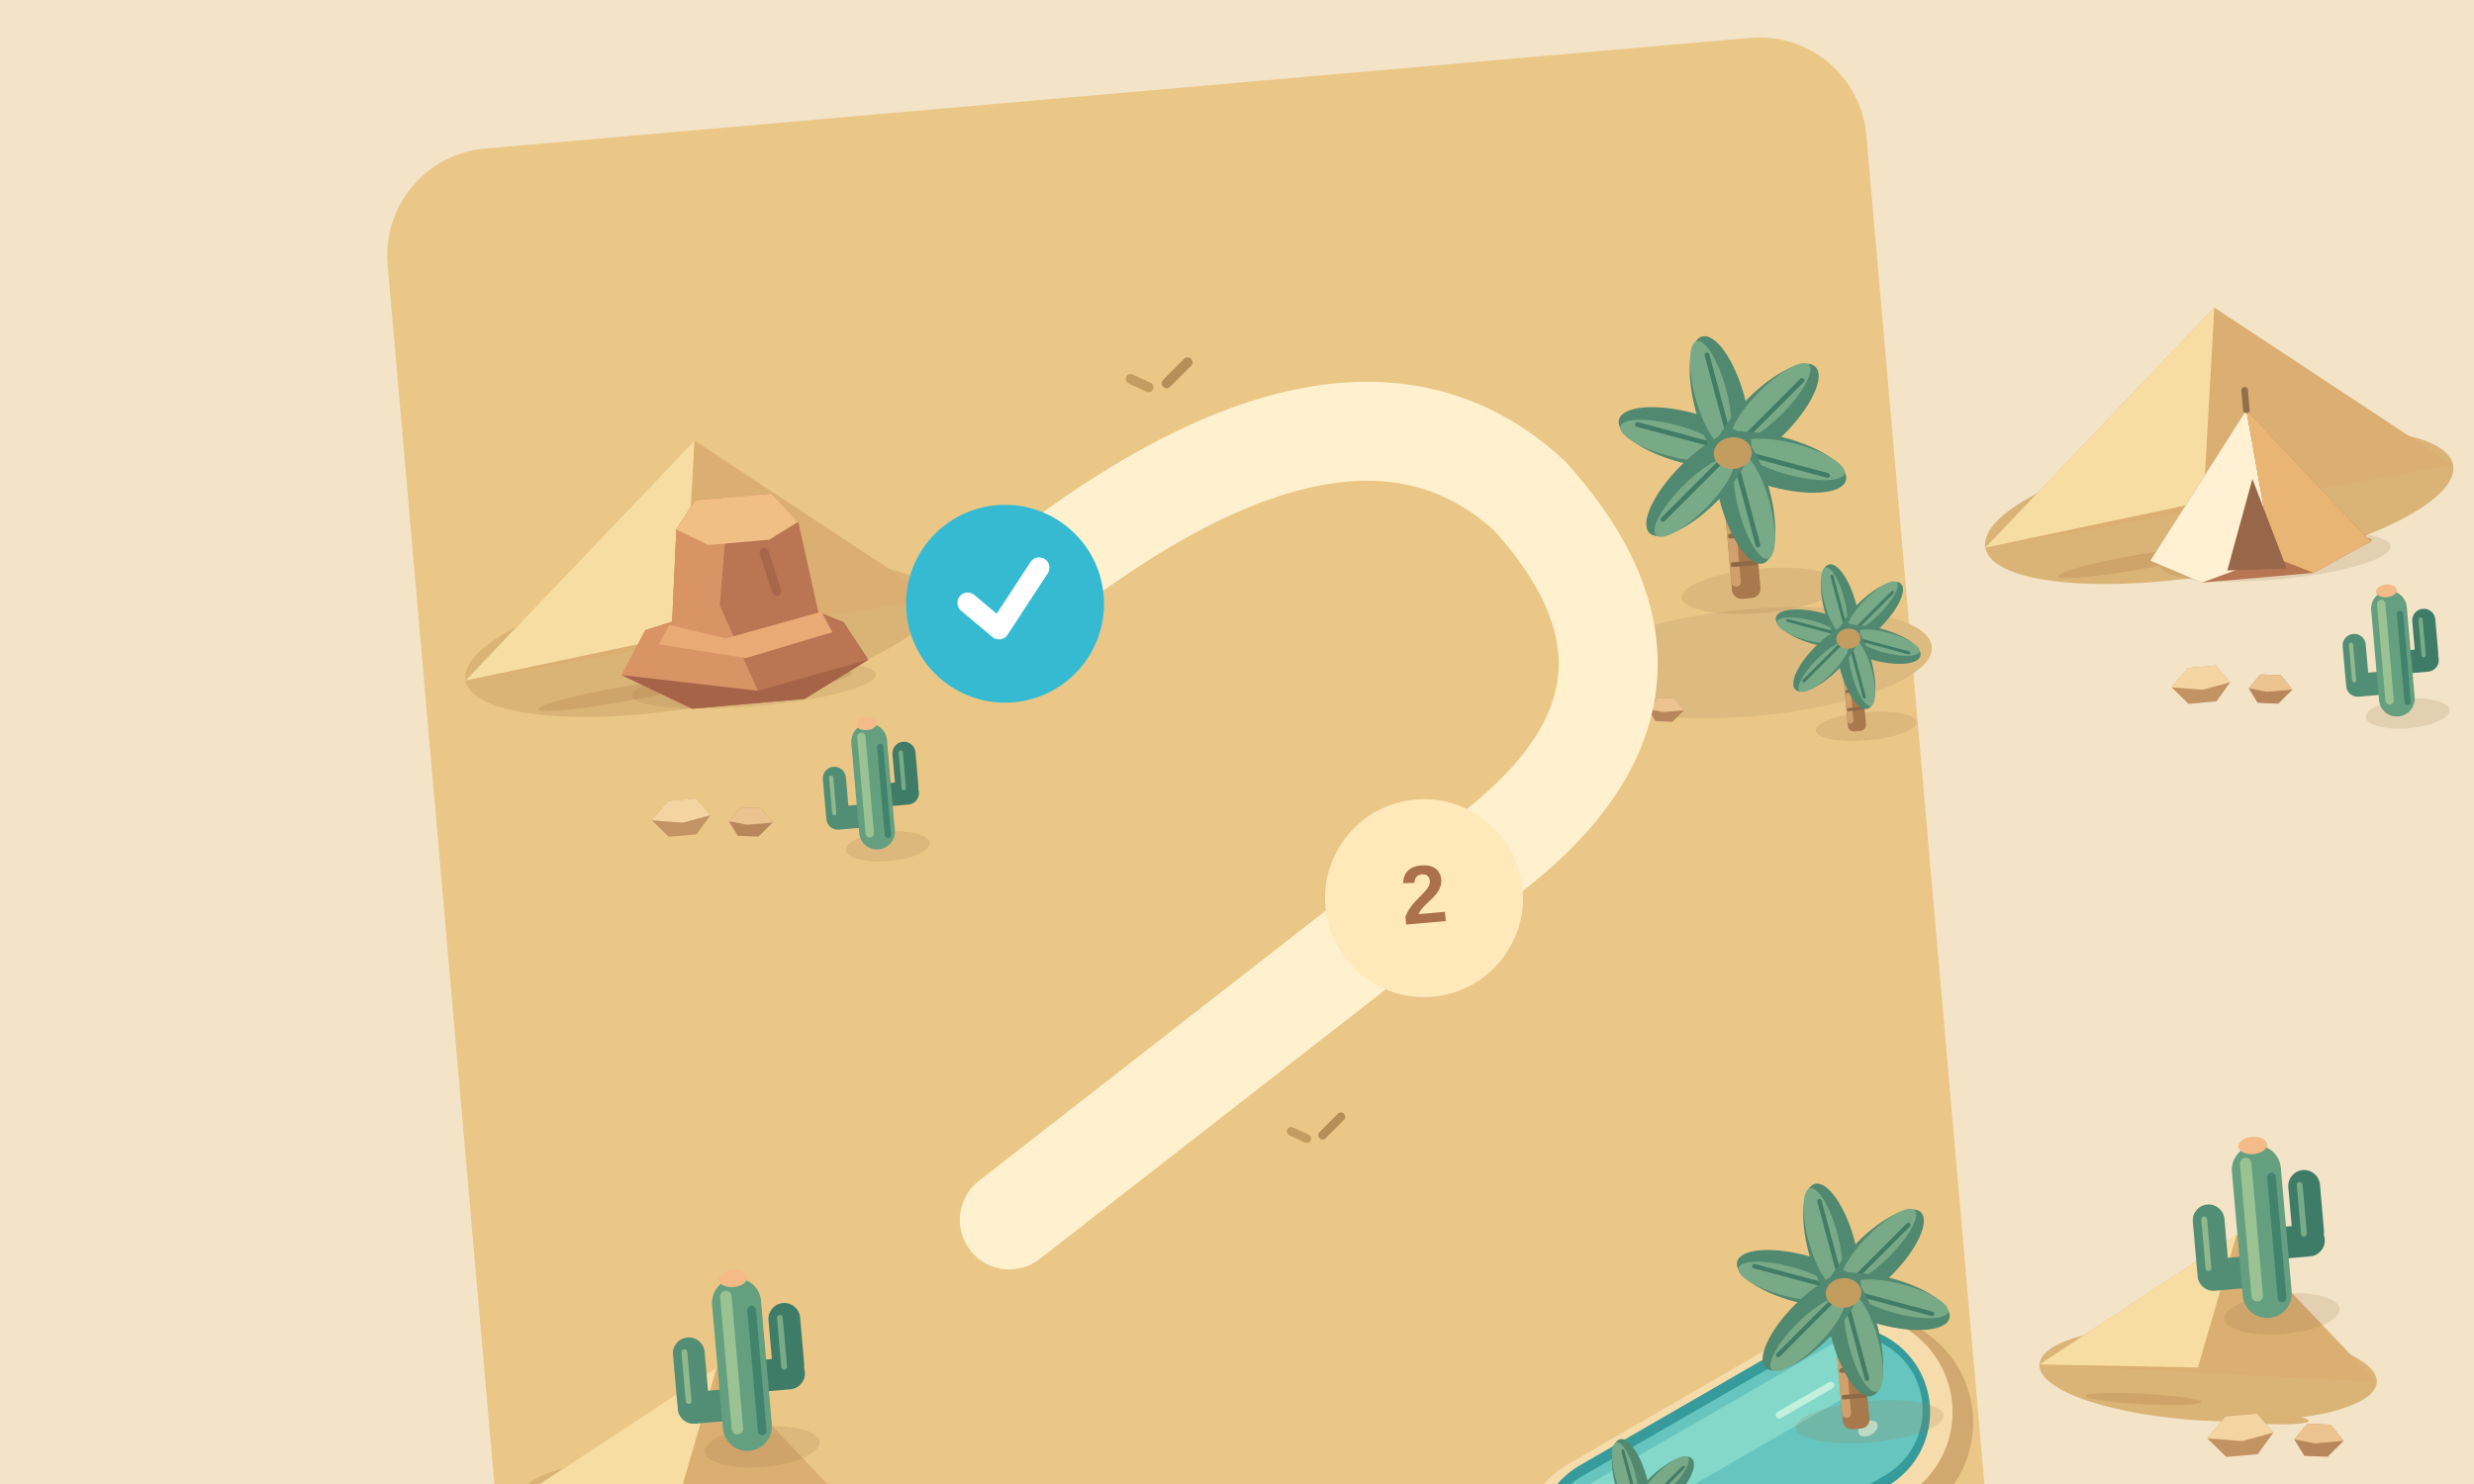
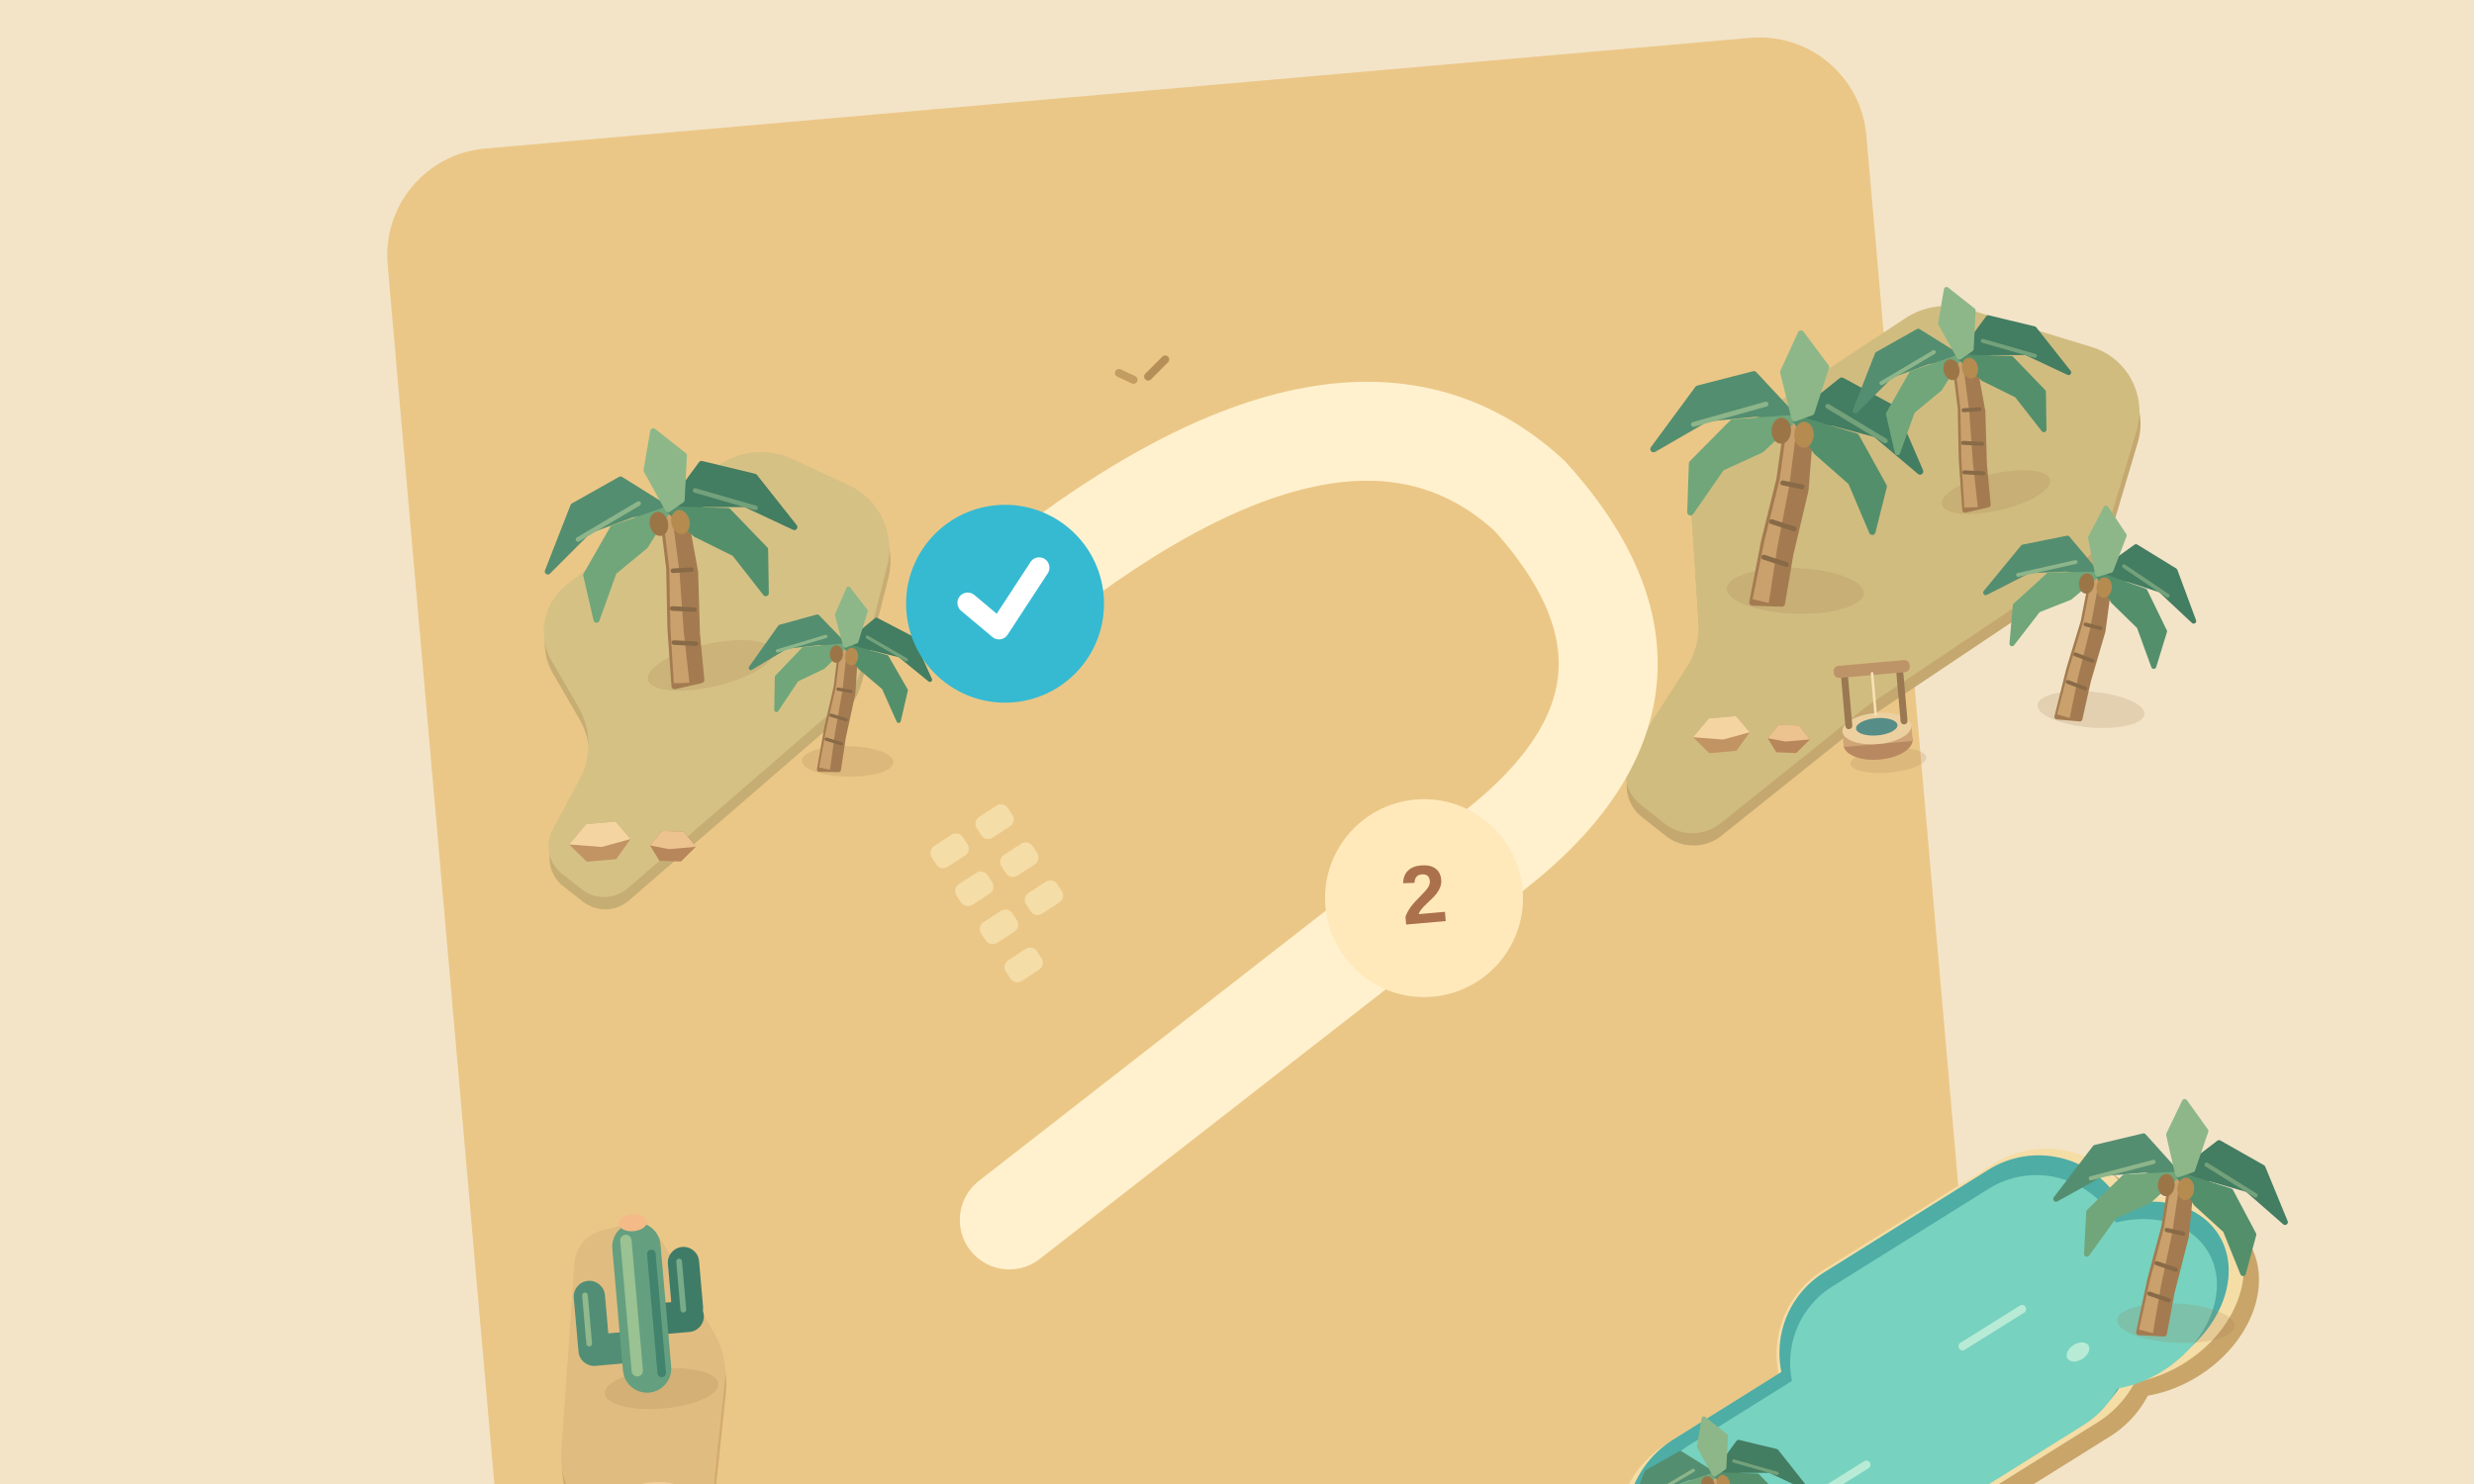
<svg xmlns="http://www.w3.org/2000/svg" width="600" height="360" viewBox="0 0 600 360" fill="none">
  <defs>
    <g id="palm">
-       <ellipse cx="5" cy="18" rx="25" ry="7" fill="#997247" opacity=".18" />
-       <rect x="-4" y="-26" width="9" height="46" rx="3" fill="#A8794D" />
-       <rect x="-4" y="-26" width="3" height="42" rx="1.5" fill="#D0A06D" />
-       <line x1="-3" y1="-9" x2="4" y2="-9" stroke="#8D6945" stroke-width="1.5" stroke-linecap="round" />
-       <line x1="-3" y1="0" x2="4" y2="0" stroke="#8D6945" stroke-width="1.5" stroke-linecap="round" />
-       <line x1="-3" y1="9" x2="4" y2="9" stroke="#8D6945" stroke-width="1.5" stroke-linecap="round" />
-       <g transform="translate(0 -27) rotate(-70)">
-         <ellipse cx="0" cy="-15" rx="8" ry="22" fill="#508970" />
-         <ellipse cx="-2" cy="-19" rx="5" ry="17" fill="#79AA87" />
-         <line x1="0" y1="-1" x2="0" y2="-31" stroke="#427C67" stroke-width="1.5" stroke-linecap="round" />
-       </g>
-       <g transform="translate(0 -27) rotate(-10)">
-         <ellipse cx="0" cy="-15" rx="8" ry="22" fill="#508970" />
-         <ellipse cx="-2" cy="-19" rx="5" ry="17" fill="#79AA87" />
-         <line x1="0" y1="-1" x2="0" y2="-31" stroke="#427C67" stroke-width="1.5" stroke-linecap="round" />
-       </g>
-       <g transform="translate(0 -27) rotate(50)">
-         <ellipse cx="0" cy="-15" rx="8" ry="22" fill="#508970" />
-         <ellipse cx="-2" cy="-19" rx="5" ry="17" fill="#79AA87" />
-         <line x1="0" y1="-1" x2="0" y2="-31" stroke="#427C67" stroke-width="1.5" stroke-linecap="round" />
-       </g>
-       <g transform="translate(0 -27) rotate(110)">
-         <ellipse cx="0" cy="-15" rx="8" ry="22" fill="#508970" />
-         <ellipse cx="-2" cy="-19" rx="5" ry="17" fill="#79AA87" />
-         <line x1="0" y1="-1" x2="0" y2="-31" stroke="#427C67" stroke-width="1.5" stroke-linecap="round" />
-       </g>
-       <g transform="translate(0 -27) rotate(170)">
-         <ellipse cx="0" cy="-15" rx="8" ry="22" fill="#508970" />
-         <ellipse cx="-2" cy="-19" rx="5" ry="17" fill="#79AA87" />
-         <line x1="0" y1="-1" x2="0" y2="-31" stroke="#427C67" stroke-width="1.5" stroke-linecap="round" />
-       </g>
-       <g transform="translate(0 -27) rotate(230)">
-         <ellipse cx="0" cy="-15" rx="8" ry="22" fill="#508970" />
-         <ellipse cx="-2" cy="-19" rx="5" ry="17" fill="#79AA87" />
-         <line x1="0" y1="-1" x2="0" y2="-31" stroke="#427C67" stroke-width="1.5" stroke-linecap="round" />
-       </g>
-       <ellipse cx="0" cy="-26" rx="6" ry="5" fill="#C39C60" />
+       <ellipse cx="5" cy="18" rx="21" ry="7" fill="#997247" opacity=".18" />
+       <polygon points="-8,22 -5,3 -1,-16 1,-35 8,-35 7,-13 3,7 1,22" fill="#A47B50" stroke="#A47B50" stroke-width="2" stroke-linejoin="round" />
+       <polygon points="-8,21 -5,3 -1,-16 1,-35 4,-35 2,-14 -1,5 -3,22" fill="#CAA16D" />
+       <line x1="-5" y1="8" x2="2" y2="10" stroke="#886A47" stroke-width="1.5" stroke-linecap="round" />
+       <line x1="-3" y1="-3" x2="4" y2="-1" stroke="#886A47" stroke-width="1.5" stroke-linecap="round" />
+       <line x1="0" y1="-15" x2="6" y2="-14" stroke="#886A47" stroke-width="1.5" stroke-linecap="round" />
+       <polygon points="3,-35 -10,-48 -27,-43 -40,-24 -24,-34 -9,-36" fill="#548E70" stroke="#548E70" stroke-width="2" stroke-linejoin="round" />
+       <polygon points="3,-35 17,-47 33,-39 42,-20 28,-31 15,-34" fill="#437D62" stroke="#437D62" stroke-width="2" stroke-linejoin="round" />
+       <polygon points="3,-35 -16,-33 -28,-20 -28,-5 -19,-19 -7,-25" fill="#70A67A" stroke="#70A67A" stroke-width="2" stroke-linejoin="round" />
+       <polygon points="3,-35 22,-30 31,-15 28,-1 21,-16 10,-25" fill="#548F6B" stroke="#548F6B" stroke-width="2" stroke-linejoin="round" />
+       <polygon points="3,-35 -1,-49 4,-61 12,-51 8,-37" fill="#8DB789" stroke="#8DB789" stroke-width="2" stroke-linejoin="round" />
+       <line x1="-6" y1="-39" x2="-28" y2="-32" stroke="#8DB58A" stroke-width="1.5" stroke-linecap="round" />
+       <line x1="13" y1="-39" x2="31" y2="-29" stroke="#73A17A" stroke-width="1.5" stroke-linecap="round" />
+       <ellipse cx="-1" cy="-31" rx="3" ry="4" fill="#9C7547" />
+       <ellipse cx="6" cy="-30" rx="3" ry="4" fill="#B58B50" />
    </g>
    <g id="cactus">
      <ellipse cx="5" cy="18" rx="20" ry="7" fill="#997247" opacity=".18" />
      <rect x="-23" y="-22" width="11" height="28" rx="5.5" fill="#528E75" />
      <rect x="-23" y="-3" width="27" height="11" rx="5.5" fill="#528E75" />
      <rect x="11" y="-31" width="11" height="27" rx="5.5" fill="#3F7C68" />
      <rect x="-3" y="-12" width="25" height="11" rx="5.5" fill="#3F7C68" />
      <rect x="-8" y="-41" width="17" height="60" rx="8.5" fill="#649F7F" />
      <rect x="-5" y="-37" width="4" height="50" rx="2" fill="#9AC292" />
      <rect x="4" y="-31" width="3" height="45" rx="1.5" fill="#42836D" />
      <line x1="-19" y1="-17" x2="-19" y2="0" stroke="#91B98C" stroke-width="2" stroke-linecap="round" />
      <line x1="15" y1="-26" x2="15" y2="-9" stroke="#78AC88" stroke-width="2" stroke-linecap="round" />
      <ellipse cx="0" cy="-41" rx="5" ry="3" fill="#F4BA87" />
    </g>
    <g id="mesa">
      <ellipse cx="5" cy="18" rx="40" ry="7" fill="#997247" opacity=".18" />
      <polygon points="-38,11 -29,-3 -20,-5 -16,-35 -9,-44 16,-44 24,-34 28,-4 36,0 43,13 21,24 -16,24" fill="#BA7552" />
      <polygon points="-38,11 -29,-3 -20,-5 -16,-35 -9,-44 2,-44 -4,-9 6,20 -16,24" fill="#D99465" />
      <polygon points="-16,-35 -9,-44 16,-44 24,-34 14,-29 -6,-29" fill="#F1BE86" />
      <polygon points="-21,-4 -3,2 29,-4 32,3 3,9 -25,2" fill="#E9AA76" />
      <polygon points="-38,11 6,20 43,13 21,24 -16,24" fill="#A56348" />
      <line x1="12" y1="-25" x2="15" y2="-12" stroke="#A76649" stroke-width="3" stroke-linecap="round" />
    </g>
    <g id="dune">
-       <ellipse cx="0" cy="18" rx="64" ry="18" fill="#DAB477" />
-       <polygon points="-64,18 8,-35 64,18" fill="#DBAF71" />
-       <polygon points="-64,18 8,-35 -4,16" fill="#F8DDA3" />
-       <ellipse cx="-24" cy="29" rx="22" ry="2" fill="#CFA46A" />
-       <ellipse cx="23" cy="34" rx="16" ry="2" fill="#D9B276" />
+       <ellipse cx="0" cy="15" rx="61" ry="21" fill="#E0BA7D" />
+       <ellipse cx="-14" cy="8" rx="46" ry="18" fill="#F1D29A" />
+       <ellipse cx="-28" cy="0" rx="26" ry="14" fill="#F5DAA5" />
+       <ellipse cx="8" cy="30" rx="38" ry="2" fill="#D6AF74" />
    </g>
    <g id="stones">
      <polygon points="-16,3 -9,-4 2,-4 7,3 1,10 -10,10" fill="#C29363" />
      <polygon points="-16,3 -9,-4 2,-4 7,3 -4,5" fill="#F4D5A2" />
      <polygon points="14,6 19,1 27,2 31,8 25,13 17,12" fill="#B8865B" />
      <polygon points="14,6 19,1 27,2 31,8 21,8" fill="#ECC38F" />
    </g>
    <g id="grass">
      <rect x="-10" y="1" width="9" height="3" rx="1.5" fill="#C39C62" transform="rotate(30)" />
      <rect x="0" y="0" width="12" height="3" rx="1.5" fill="#B58F57" transform="rotate(-40)" />
    </g>
    <g id="oasis">
-       <rect x="-71" y="-24" width="142" height="62" rx="31" fill="#D0A870" />
-       <rect x="-67" y="-25" width="134" height="56" rx="28" fill="#F6DCAB" />
-       <rect x="-61" y="-23" width="122" height="49" rx="24.5" fill="#379B9B" />
-       <rect x="-59" y="-20" width="118" height="43" rx="21.5" fill="#66C6BF" />
-       <rect x="-52" y="-17" width="104" height="15" rx="7.5" fill="#84D8C9" />
-       <line x1="-35" y1="7" x2="-12" y2="7" stroke="#C3F0DD" stroke-width="2.5" stroke-linecap="round" />
-       <line x1="20" y1="-7" x2="37" y2="-7" stroke="#C3F0DD" stroke-width="2" stroke-linecap="round" />
-       <ellipse cx="40" cy="9" rx="3" ry="2" fill="#C3F0DD" />
+       <g transform="translate(0 4) scale(1.06)">
+         <rect x="-76" y="-24" width="137" height="49" rx="24.5" fill="#C9A56A" />
+         <rect x="-22" y="-39" width="93" height="46" rx="23" fill="#C9A56A" />
+         <ellipse cx="61" cy="4" rx="26" ry="20" fill="#C9A56A" />
+         <rect x="-53" y="2" width="56" height="33" rx="16.5" fill="#C9A56A" />
+       </g>
+       <g transform="translate(0 0) scale(1.04)">
+         <rect x="-76" y="-24" width="137" height="49" rx="24.5" fill="#F5DDA6" />
+         <rect x="-22" y="-39" width="93" height="46" rx="23" fill="#F5DDA6" />
+         <ellipse cx="61" cy="4" rx="26" ry="20" fill="#F5DDA6" />
+         <rect x="-53" y="2" width="56" height="33" rx="16.5" fill="#F5DDA6" />
+       </g>
+       <g transform="translate(0 -1) scale(1)">
+         <rect x="-76" y="-24" width="137" height="49" rx="24.5" fill="#4EADA5" />
+         <rect x="-22" y="-39" width="93" height="46" rx="23" fill="#4EADA5" />
+         <ellipse cx="61" cy="4" rx="26" ry="20" fill="#4EADA5" />
+         <rect x="-53" y="2" width="56" height="33" rx="16.5" fill="#4EADA5" />
+       </g>
+       <g transform="translate(0 1) scale(0.95)">
+         <rect x="-76" y="-24" width="137" height="49" rx="24.5" fill="#77D2BF" />
+         <rect x="-22" y="-39" width="93" height="46" rx="23" fill="#77D2BF" />
+         <ellipse cx="61" cy="4" rx="26" ry="20" fill="#77D2BF" />
+         <rect x="-53" y="2" width="56" height="33" rx="16.5" fill="#77D2BF" />
+       </g>
+       <line x1="-38" y1="5" x2="-15" y2="5" stroke="#B8EBD6" stroke-width="2" stroke-linecap="round" />
+       <line x1="20" y1="-7" x2="37" y2="-7" stroke="#B8EBD6" stroke-width="2" stroke-linecap="round" />
+       <ellipse cx="43" cy="9" rx="3" ry="2" fill="#B8EBD6" />
+     </g>
+     <g id="boulder">
+       <ellipse cx="2" cy="12" rx="24" ry="7" fill="#B98C5D" />
+       <rect x="-23" y="-13" width="45" height="27" rx="11" fill="#C68F62" />
+       <rect x="-23" y="-15" width="35" height="20" rx="9" fill="#E8BA83" />
+       <ellipse cx="-8" cy="-12" rx="14" ry="5" fill="#F2CD97" />
+     </g>
+     <g id="adobe">
+       <ellipse cx="4" cy="20" rx="34" ry="8" fill="#B9905D" />
+       <rect x="-28" y="-25" width="56" height="43" rx="4" fill="#D49A6A" />
+       <rect x="10" y="-24" width="18" height="42" rx="3" fill="#BC825B" />
+       <rect x="-31" y="-29" width="62" height="9" rx="3" fill="#F4D4A1" />
+       <rect x="-26" y="-23" width="51" height="3" rx="1.5" fill="#E4B882" />
+       <rect x="-21" y="-13" width="11" height="12" rx="3" fill="#876B4D" />
+       <rect x="-19" y="-11" width="7" height="8" rx="2" fill="#E8BD79" />
+       <rect x="6" y="-6" width="13" height="24" rx="6" fill="#8E674A" />
+       <rect x="-11" y="9" width="11" height="9" rx="3" fill="#E9BF8B" />
+       <rect x="-13" y="16" width="29" height="6" rx="3" fill="#B4845D" />
+     </g>
+     <g id="well">
+       <ellipse cx="5" cy="18" rx="22" ry="7" fill="#997247" opacity=".18" />
+       <ellipse cx="0" cy="7" rx="20" ry="10" fill="#B88861" />
+       <rect x="-20" y="-1" width="40" height="9" rx="1" fill="#CFA575" />
+       <ellipse cx="0" cy="-1" rx="20" ry="9" fill="#EDD0A0" />
+       <ellipse cx="0" cy="-2" rx="12" ry="5" fill="#568D87" />
+       <rect x="-18" y="-36" width="4" height="34" rx="2" fill="#9A7851" />
+       <rect x="14" y="-36" width="4" height="34" rx="2" fill="#9A7851" />
+       <rect x="-22" y="-39" width="44" height="7" rx="3" fill="#BD9467" />
+       <line x1="0" y1="-33" x2="0" y2="-9" stroke="#F8E1B4" stroke-width="1.5" stroke-linecap="round" />
+     </g>
+     <g id="acacia">
+       <ellipse cx="5" cy="18" rx="24" ry="7" fill="#997247" opacity=".18" />
+       <line x1="0" y1="20" x2="-1" y2="-13" stroke="#92734F" stroke-width="6" stroke-linecap="round" />
+       <line x1="-1" y1="-9" x2="-15" y2="-24" stroke="#92734F" stroke-width="4" stroke-linecap="round" />
+       <line x1="-1" y1="-8" x2="17" y2="-24" stroke="#92734F" stroke-width="4" stroke-linecap="round" />
+       <ellipse cx="-16" cy="-24" rx="20" ry="10" fill="#7F9A6D" />
+       <ellipse cx="12" cy="-26" rx="24" ry="12" fill="#6E8E65" />
+       <ellipse cx="-1" cy="-31" rx="24" ry="10" fill="#8FAA7A" />
+     </g>
+     <g id="arch">
+       <ellipse cx="3" cy="21" rx="43" ry="10" fill="#C69B67" />
+       <rect x="-36" y="-43" width="22" height="65" rx="9" fill="#C98F61" />
+       <rect x="14" y="-43" width="22" height="65" rx="9" fill="#B67D56" />
+       <rect x="-36" y="-51" width="72" height="22" rx="10" fill="#DDA775" />
+       <rect x="-31" y="-52" width="62" height="8" rx="4" fill="#EFC18C" />
+       <rect x="-40" y="15" width="30" height="10" rx="5" fill="#DDA775" />
+       <rect x="10" y="15" width="30" height="10" rx="5" fill="#C28A60" />
    </g>
    <g id="tent">
      <ellipse cx="5" cy="18" rx="35" ry="7" fill="#997247" opacity=".18" />
      <polygon points="-33,16 0,-27 34,16 16,24 -18,24" fill="#B87552" />
      <polygon points="-33,16 0,-27 4,18 -18,24" fill="#FFF1D1" />
      <polygon points="0,-27 34,16 16,24 4,18" fill="#E9B574" />
      <polygon points="-10,21 0,-6 8,22" fill="#986749" />
      <line x1="0" y1="-27" x2="0" y2="-33" stroke="#92704C" stroke-width="2" stroke-linecap="round" />
    </g>
  </defs>
  <rect x="0" y="0" width="600" height="360" rx="0" fill="#F3E4C8" />
  <g transform="translate(105 22) rotate(-5 180 160)">
    <rect x="0" y="0" width="360" height="640" rx="26" fill="#EBC787" />
    <g transform="translate(0 52)">
-       <g transform="translate(0 0)">
-         <use href="#dune" transform="translate(66 55) rotate(-5) scale(0.9)" />
-         <use href="#mesa" transform="translate(76 70) rotate(0) scale(0.74)" />
-         <use href="#cactus" transform="translate(106 116) rotate(0) scale(0.51)" />
-         <use href="#stones" transform="translate(62 112) rotate(0) scale(0.62)" />
-         <ellipse cx="321" cy="99" rx="44" ry="13" fill="#DDBA80" />
-         <use href="#palm" transform="translate(321 68) rotate(0) scale(0.77)" />
-         <use href="#palm" transform="translate(345 108) rotate(0) scale(0.49)" />
-         <use href="#stones" transform="translate(288 105) rotate(0) scale(0.51)" />
-         <use href="#dune" transform="translate(48 269) rotate(8) scale(0.64)" />
-         <use href="#cactus" transform="translate(62 255) rotate(0) scale(0.7)" />
-         <use href="#stones" transform="translate(56 294) rotate(0) scale(0.7)" />
-         <use href="#oasis" transform="translate(299 294) rotate(-25) scale(0.85)" />
-         <use href="#palm" transform="translate(330 272) rotate(0) scale(0.72)" />
-         <use href="#palm" transform="translate(276 315) rotate(0) scale(0.49)" />
-         <use href="#stones" transform="translate(328 321) rotate(0) scale(0.56)" />
-         <use href="#grass" transform="translate(184 19) rotate(0) scale(0.8)" />
-         <use href="#grass" transform="translate(206 204) rotate(0) scale(0.7)" />
-         <use href="#stones" transform="translate(201 323) rotate(0) scale(0.58)" />
-       </g>
-       <g transform="translate(370 0)">
-         <use href="#dune" transform="translate(66 55) rotate(-5) scale(0.9)" />
-         <use href="#tent" transform="translate(76 70) rotate(0) scale(0.8)" />
-         <use href="#cactus" transform="translate(106 116) rotate(0) scale(0.51)" />
-         <use href="#stones" transform="translate(62 112) rotate(0) scale(0.62)" />
-         <ellipse cx="321" cy="99" rx="44" ry="13" fill="#DDBA80" />
-         <use href="#palm" transform="translate(321 68) rotate(0) scale(0.77)" />
-         <use href="#palm" transform="translate(345 108) rotate(0) scale(0.49)" />
-         <use href="#stones" transform="translate(288 105) rotate(0) scale(0.51)" />
-         <use href="#dune" transform="translate(48 269) rotate(8) scale(0.64)" />
-         <use href="#cactus" transform="translate(62 255) rotate(0) scale(0.7)" />
-         <use href="#stones" transform="translate(56 294) rotate(0) scale(0.7)" />
-         <use href="#oasis" transform="translate(299 294) rotate(-25) scale(0.85)" />
-         <use href="#palm" transform="translate(330 272) rotate(0) scale(0.72)" />
-         <use href="#tent" transform="translate(276 315) rotate(0) scale(0.48)" />
-         <use href="#stones" transform="translate(328 321) rotate(0) scale(0.56)" />
-         <use href="#grass" transform="translate(184 19) rotate(0) scale(0.8)" />
-         <use href="#grass" transform="translate(206 204) rotate(0) scale(0.7)" />
-         <use href="#stones" transform="translate(201 323) rotate(0) scale(0.58)" />
-       </g>
-       <g transform="translate(740 0)">
-         <use href="#dune" transform="translate(66 55) rotate(-5) scale(0.9)" />
-         <use href="#mesa" transform="translate(76 70) rotate(0) scale(0.74)" />
-         <use href="#cactus" transform="translate(106 116) rotate(0) scale(0.51)" />
-         <use href="#stones" transform="translate(62 112) rotate(0) scale(0.62)" />
-         <ellipse cx="321" cy="99" rx="44" ry="13" fill="#DDBA80" />
-         <use href="#cactus" transform="translate(321 68) rotate(0) scale(0.86)" />
-         <use href="#palm" transform="translate(345 108) rotate(0) scale(0.49)" />
-         <use href="#stones" transform="translate(288 105) rotate(0) scale(0.51)" />
-         <use href="#dune" transform="translate(48 269) rotate(8) scale(0.64)" />
-         <use href="#cactus" transform="translate(62 255) rotate(0) scale(0.7)" />
-         <use href="#stones" transform="translate(56 294) rotate(0) scale(0.7)" />
-         <use href="#oasis" transform="translate(299 294) rotate(-25) scale(0.85)" />
-         <use href="#palm" transform="translate(330 272) rotate(0) scale(0.72)" />
-         <use href="#palm" transform="translate(276 315) rotate(0) scale(0.49)" />
-         <use href="#stones" transform="translate(328 321) rotate(0) scale(0.56)" />
-         <use href="#grass" transform="translate(184 19) rotate(0) scale(0.8)" />
-         <use href="#grass" transform="translate(206 204) rotate(0) scale(0.7)" />
-         <use href="#stones" transform="translate(201 323) rotate(0) scale(0.58)" />
-       </g>
-       <use href="#dune" transform="translate(1164 167) rotate(0) scale(0.8)" />
-       <use href="#mesa" transform="translate(1173 156) rotate(0) scale(0.82)" />
-       <use href="#cactus" transform="translate(1145 197) rotate(0) scale(0.65)" />
+       <g transform="translate(0 3)">
+         <path d="M31.25 73.20A14.26 14.26 0 0 1 36.35 55.22L74.78 30.04A18.00 18.00 0 0 1 93.57 29.47L106.75 37.00A16.97 16.97 0 0 1 114.35 57.32L105.86 81.66A18.00 18.00 0 0 1 99.42 90.32L44.82 129.79A8.73 8.73 0 0 1 33.75 129.10L29.25 124.90A8.54 8.54 0 0 1 27.93 113.99L35.51 102.40A18.00 18.00 0 0 0 36.74 84.91Z" fill="#C6AD73" />
+       </g>
+       <path d="M31.25 73.20A14.26 14.26 0 0 1 36.35 55.22L74.78 30.04A18.00 18.00 0 0 1 93.57 29.47L106.75 37.00A16.97 16.97 0 0 1 114.35 57.32L105.86 81.66A18.00 18.00 0 0 1 99.42 90.32L44.82 129.79A8.73 8.73 0 0 1 33.75 129.10L29.25 124.90A8.54 8.54 0 0 1 27.93 113.99L35.51 102.40A18.00 18.00 0 0 0 36.74 84.91Z" fill="#D6C185" />
+       <use href="#palm" transform="translate(64 65) rotate(-8) scale(0.74)" />
+       <use href="#palm" transform="translate(99 94) rotate(6) scale(0.53)" />
+       <use href="#stones" transform="translate(42 116) rotate(0) scale(0.65)" />
+       <g transform="translate(118 127) rotate(-28)">
+         <rect x="0" y="0" width="9" height="6" rx="2" fill="#F5DDA8" />
+         <rect x="13" y="0" width="9" height="6" rx="2" fill="#F5DDA8" />
+         <rect x="0" y="11" width="9" height="6" rx="2" fill="#F5DDA8" />
+         <rect x="13" y="11" width="9" height="6" rx="2" fill="#F5DDA8" />
+         <rect x="0" y="22" width="9" height="6" rx="2" fill="#F5DDA8" />
+         <rect x="13" y="22" width="9" height="6" rx="2" fill="#F5DDA8" />
+         <rect x="0" y="33" width="9" height="6" rx="2" fill="#F5DDA8" />
+       </g>
+       <g transform="translate(0 3)">
+         <path d="M309.77 59.47A18.00 18.00 0 0 1 319.21 44.03L365.56 19.02A18.00 18.00 0 0 1 380.84 18.17L409.99 29.94A16.30 16.30 0 0 1 419.05 51.05L410.38 72.97A18.00 18.00 0 0 1 402.32 82.12L348.67 111.63A18.00 18.00 0 0 0 347.36 112.43L310.21 137.19A10.88 10.88 0 0 1 296.70 136.05L291.30 130.95A9.56 9.56 0 0 1 290.30 118.15L305.37 98.69A18.00 18.00 0 0 0 309.13 88.07Z" fill="#C4A870" />
+       </g>
+       <path d="M309.77 59.47A18.00 18.00 0 0 1 319.21 44.03L365.56 19.02A18.00 18.00 0 0 1 380.84 18.17L409.99 29.94A16.30 16.30 0 0 1 419.05 51.05L410.38 72.97A18.00 18.00 0 0 1 402.32 82.12L348.67 111.63A18.00 18.00 0 0 0 347.36 112.43L310.21 137.19A10.88 10.88 0 0 1 296.70 136.05L291.30 130.95A9.56 9.56 0 0 1 290.30 118.15L305.37 98.69A18.00 18.00 0 0 0 309.13 88.07Z" fill="#D1BC80" />
+       <use href="#palm" transform="translate(331 68) rotate(7) scale(0.79)" />
+       <use href="#palm" transform="translate(379 52) rotate(-8) scale(0.64)" />
+       <use href="#palm" transform="translate(401 106) rotate(10) scale(0.62)" />
+       <use href="#well" transform="translate(350 118) rotate(0) scale(0.42)" />
+       <use href="#stones" transform="translate(315 114) rotate(0) scale(0.6)" />
+       <g transform="translate(0 3)">
+         <path d="M24.00 219.31A8.86 8.86 0 0 1 31.30 211.95L36.70 211.05A8.34 8.34 0 0 1 45.66 215.81L56.60 239.75A18.00 18.00 0 0 1 57.90 250.67L53.47 273.44A18.00 18.00 0 0 0 56.45 287.28L63.05 296.60A4.82 4.82 0 0 1 58.74 304.19L41.44 302.82A18.00 18.00 0 0 1 26.56 292.52L18.34 275.00A18.00 18.00 0 0 1 16.86 264.55Z" fill="#D4AB6F" />
+       </g>
+       <path d="M24.00 219.31A8.86 8.86 0 0 1 31.30 211.95L36.70 211.05A8.34 8.34 0 0 1 45.66 215.81L56.60 239.75A18.00 18.00 0 0 1 57.90 250.67L53.47 273.44A18.00 18.00 0 0 0 56.45 287.28L63.05 296.60A4.82 4.82 0 0 1 58.74 304.19L41.44 302.82A18.00 18.00 0 0 1 26.56 292.52L18.34 275.00A18.00 18.00 0 0 1 16.86 264.55Z" fill="#E1BC80" />
+       <use href="#cactus" transform="translate(39 239) rotate(0) scale(0.69)" />
+       <use href="#boulder" transform="translate(42 282) rotate(0) scale(0.48)" />
+       <use href="#stones" transform="translate(77 309) rotate(0) scale(0.65)" />
+       <use href="#oasis" transform="translate(343 284) rotate(-27) scale(1)" />
+       <use href="#palm" transform="translate(408 255) rotate(8) scale(0.68)" />
+       <use href="#palm" transform="translate(296 313) rotate(-8) scale(0.53)" />
+       <use href="#stones" transform="translate(413 319) rotate(0) scale(0.56)" />
+       <g transform="translate(0 3)">
+         <path d="M641.25 44.75A18.00 18.00 0 0 1 654.56 23.86L698.25 12.94A18.00 18.00 0 0 1 705.81 12.69L768.89 24.08A18.00 18.00 0 0 1 777.83 28.51L798.18 47.11A18.00 18.00 0 0 1 801.51 69.60L790.62 87.92A18.00 18.00 0 0 1 780.21 95.99L736.06 108.93A18.00 18.00 0 0 1 722.51 107.53L691.69 91.04A18.00 18.00 0 0 0 679.67 89.27L663.25 92.55A12.42 12.42 0 0 1 648.62 82.74Z" fill="#D8B47E" />
+       </g>
+       <path d="M641.25 44.75A18.00 18.00 0 0 1 654.56 23.86L698.25 12.94A18.00 18.00 0 0 1 705.81 12.69L768.89 24.08A18.00 18.00 0 0 1 777.83 28.51L798.18 47.11A18.00 18.00 0 0 1 801.51 69.60L790.62 87.92A18.00 18.00 0 0 1 780.21 95.99L736.06 108.93A18.00 18.00 0 0 1 722.51 107.53L691.69 91.04A18.00 18.00 0 0 0 679.67 89.27L663.25 92.55A12.42 12.42 0 0 1 648.62 82.74Z" fill="#E4C591" />
+       <g transform="translate(740 69) rotate(-25)">
+         <rect x="-78.5" y="-19" width="157" height="38" rx="19" fill="#F4DDB0" />
+       </g>
+       <use href="#adobe" transform="translate(664 46) rotate(0) scale(0.57)" />
+       <use href="#adobe" transform="translate(714 37) rotate(0) scale(0.75)" />
+       <use href="#adobe" transform="translate(775 58) rotate(0) scale(0.63)" />
+       <use href="#well" transform="translate(715 87) rotate(0) scale(0.48)" />
+       <g transform="translate(666 85) rotate(-28)">
+         <rect x="0" y="0" width="9" height="6" rx="2" fill="#CFA774" />
+         <rect x="13" y="0" width="9" height="6" rx="2" fill="#CFA774" />
+         <rect x="0" y="11" width="9" height="6" rx="2" fill="#CFA774" />
+         <rect x="13" y="11" width="9" height="6" rx="2" fill="#CFA774" />
+         <rect x="0" y="22" width="9" height="6" rx="2" fill="#CFA774" />
+         <rect x="13" y="22" width="9" height="6" rx="2" fill="#CFA774" />
+       </g>
+       <rect x="755" y="72" width="17" height="11" rx="2" fill="#BE8C65" transform="rotate(-25 755 72)" />
+       <g transform="translate(710 273) rotate(-31)">
+         <rect x="-57" y="-27.5" width="114" height="55" rx="27.5" fill="#E1BD83" />
+       </g>
+       <use href="#dune" transform="translate(725 268) rotate(0) scale(0.67)" />
+       <use href="#tent" transform="translate(637 305) rotate(0) scale(0.69)" />
+       <use href="#boulder" transform="translate(773 291) rotate(0) scale(0.6)" />
+       <g transform="translate(0 3)">
+         <path d="M978.44 280.81A18.00 18.00 0 0 1 986.83 268.90L1046.60 233.04A18.00 18.00 0 0 1 1053.94 230.58L1105.61 225.01A18.00 18.00 0 0 1 1121.17 231.16L1132.64 244.46A17.18 17.18 0 0 1 1135.10 263.15L1130.90 271.85A7.19 7.19 0 0 0 1137.27 282.17L1185.24 282.87A18.00 18.00 0 0 1 1199.30 289.98L1206.35 299.25A7.53 7.53 0 0 1 1202.44 311.04L1152.90 325.30A18.00 18.00 0 0 1 1141.29 324.74L1094.32 306.11A18.00 18.00 0 0 0 1083.44 305.35L1027.22 318.98A18.00 18.00 0 0 1 1018.78 318.99L985.15 310.92A12.98 12.98 0 0 1 975.45 295.75Z" fill="#CDA36B" />
+       </g>
+       <path d="M978.44 280.81A18.00 18.00 0 0 1 986.83 268.90L1046.60 233.04A18.00 18.00 0 0 1 1053.94 230.58L1105.61 225.01A18.00 18.00 0 0 1 1121.17 231.16L1132.64 244.46A17.18 17.18 0 0 1 1135.10 263.15L1130.90 271.85A7.19 7.19 0 0 0 1137.27 282.17L1185.24 282.87A18.00 18.00 0 0 1 1199.30 289.98L1206.35 299.25A7.53 7.53 0 0 1 1202.44 311.04L1152.90 325.30A18.00 18.00 0 0 1 1141.29 324.74L1094.32 306.11A18.00 18.00 0 0 0 1083.44 305.35L1027.22 318.98A18.00 18.00 0 0 1 1018.78 318.99L985.15 310.92A12.98 12.98 0 0 1 975.45 295.75Z" fill="#DBB27B" />
+       <use href="#arch" transform="translate(1080 278) rotate(0) scale(0.79)" />
+       <use href="#boulder" transform="translate(1026 290) rotate(0) scale(0.7)" />
+       <use href="#acacia" transform="translate(1161 305) rotate(0) scale(0.56)" />
+       <use href="#stones" transform="translate(1200 320) rotate(0) scale(0.57)" />
+       <g transform="translate(0 3)">
+         <path d="M1084.25 111.75A15.38 15.38 0 0 1 1094.47 100.18L1118.22 92.26A18.00 18.00 0 0 1 1125.96 91.45L1179.21 97.57A18.00 18.00 0 0 1 1186.29 99.93L1207.29 112.29A12.23 12.23 0 0 1 1212.10 128.15L1207.90 136.85A17.12 17.12 0 0 1 1191.74 146.51L1114.83 143.17A18.00 18.00 0 0 1 1107.57 141.28L1088.98 131.99A11.68 11.68 0 0 1 1082.75 119.25Z" fill="#CDA56E" />
+       </g>
+       <path d="M1084.25 111.75A15.38 15.38 0 0 1 1094.47 100.18L1118.22 92.26A18.00 18.00 0 0 1 1125.96 91.45L1179.21 97.57A18.00 18.00 0 0 1 1186.29 99.93L1207.29 112.29A12.23 12.23 0 0 1 1212.10 128.15L1207.90 136.85A17.12 17.12 0 0 1 1191.74 146.51L1114.83 143.17A18.00 18.00 0 0 1 1107.57 141.28L1088.98 131.99A11.68 11.68 0 0 1 1082.75 119.25Z" fill="#DDB985" />
+       <use href="#mesa" transform="translate(1151 99) rotate(0) scale(1.35)" />
+       <use href="#mesa" transform="translate(1194 123) rotate(0) scale(0.55)" />
+       <use href="#acacia" transform="translate(1047 86) rotate(0) scale(0.62)" />
+       <rect x="1152" y="2" width="3" height="36" rx="1.5" fill="#936C48" />
+       <rect x="1155" y="2" width="24" height="16" rx="1" fill="#FFF5D8" />
+       <rect x="1155" y="2" width="8" height="8" rx="0" fill="#A47B56" />
+       <rect x="1171" y="2" width="8" height="8" rx="0" fill="#A47B56" />
+       <rect x="1163" y="10" width="8" height="8" rx="0" fill="#A47B56" />
+       <use href="#grass" transform="translate(180 17) rotate(0) scale(0.65)" />
+       <use href="#grass" transform="translate(541 164) rotate(0) scale(0.6)" />
+       <use href="#stones" transform="translate(580 308) rotate(0) scale(0.55)" />
+       <use href="#grass" transform="translate(872 130) rotate(0) scale(0.6)" />
+       <use href="#boulder" transform="translate(862 39) rotate(0) scale(0.43)" />
+       <use href="#grass" transform="translate(900 307) rotate(0) scale(0.7)" />
    </g>
    <path d="M142 121Q230 61 271 106Q315 164 235 202L130 270" stroke="#FFF1CE" stroke-width="24" stroke-linecap="round" />
    <ellipse cx="142" cy="121" rx="24" ry="24" fill="#35BAD2" />
    <polyline points="133,120 140,127 151,113" stroke="white" stroke-width="5" stroke-linecap="round" stroke-linejoin="round" />
    <ellipse cx="237" cy="201" rx="24" ry="24" fill="#FFE9BB" />
    <text x="237" y="207" text-anchor="middle" font-family="Arial,sans-serif" font-size="20" font-weight="700" fill="#AB714C">2</text>
  </g>
</svg>
